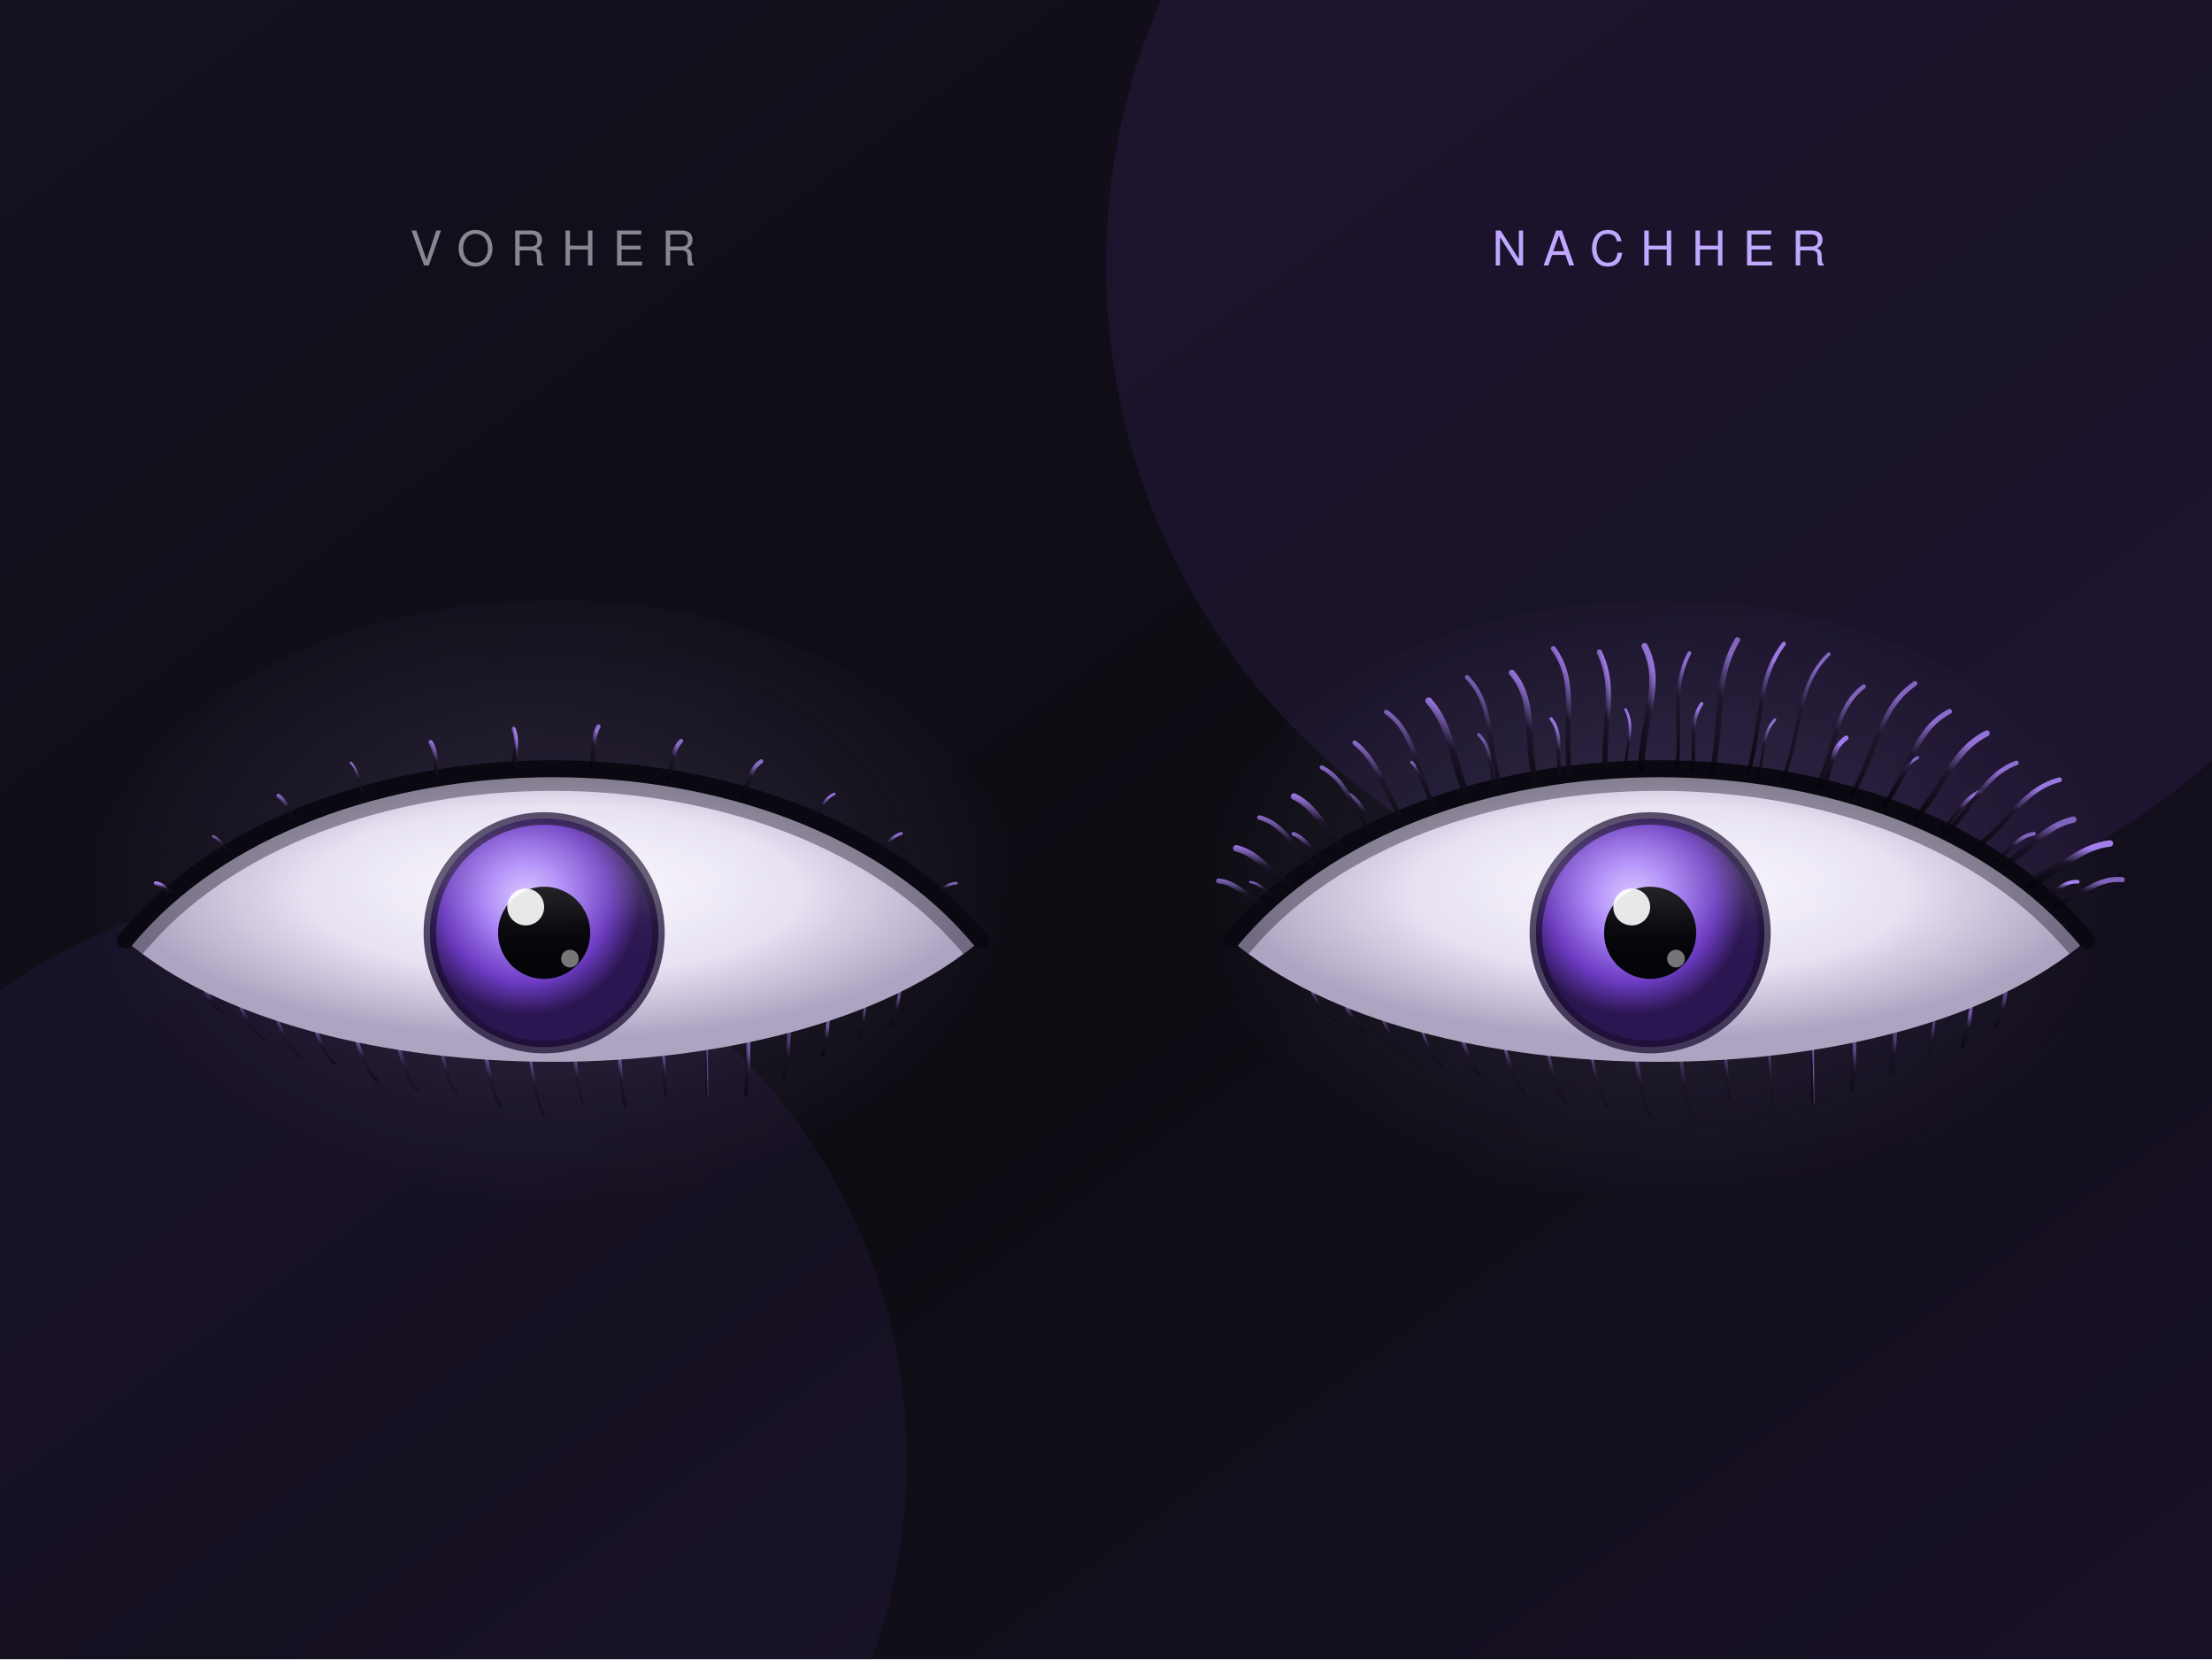
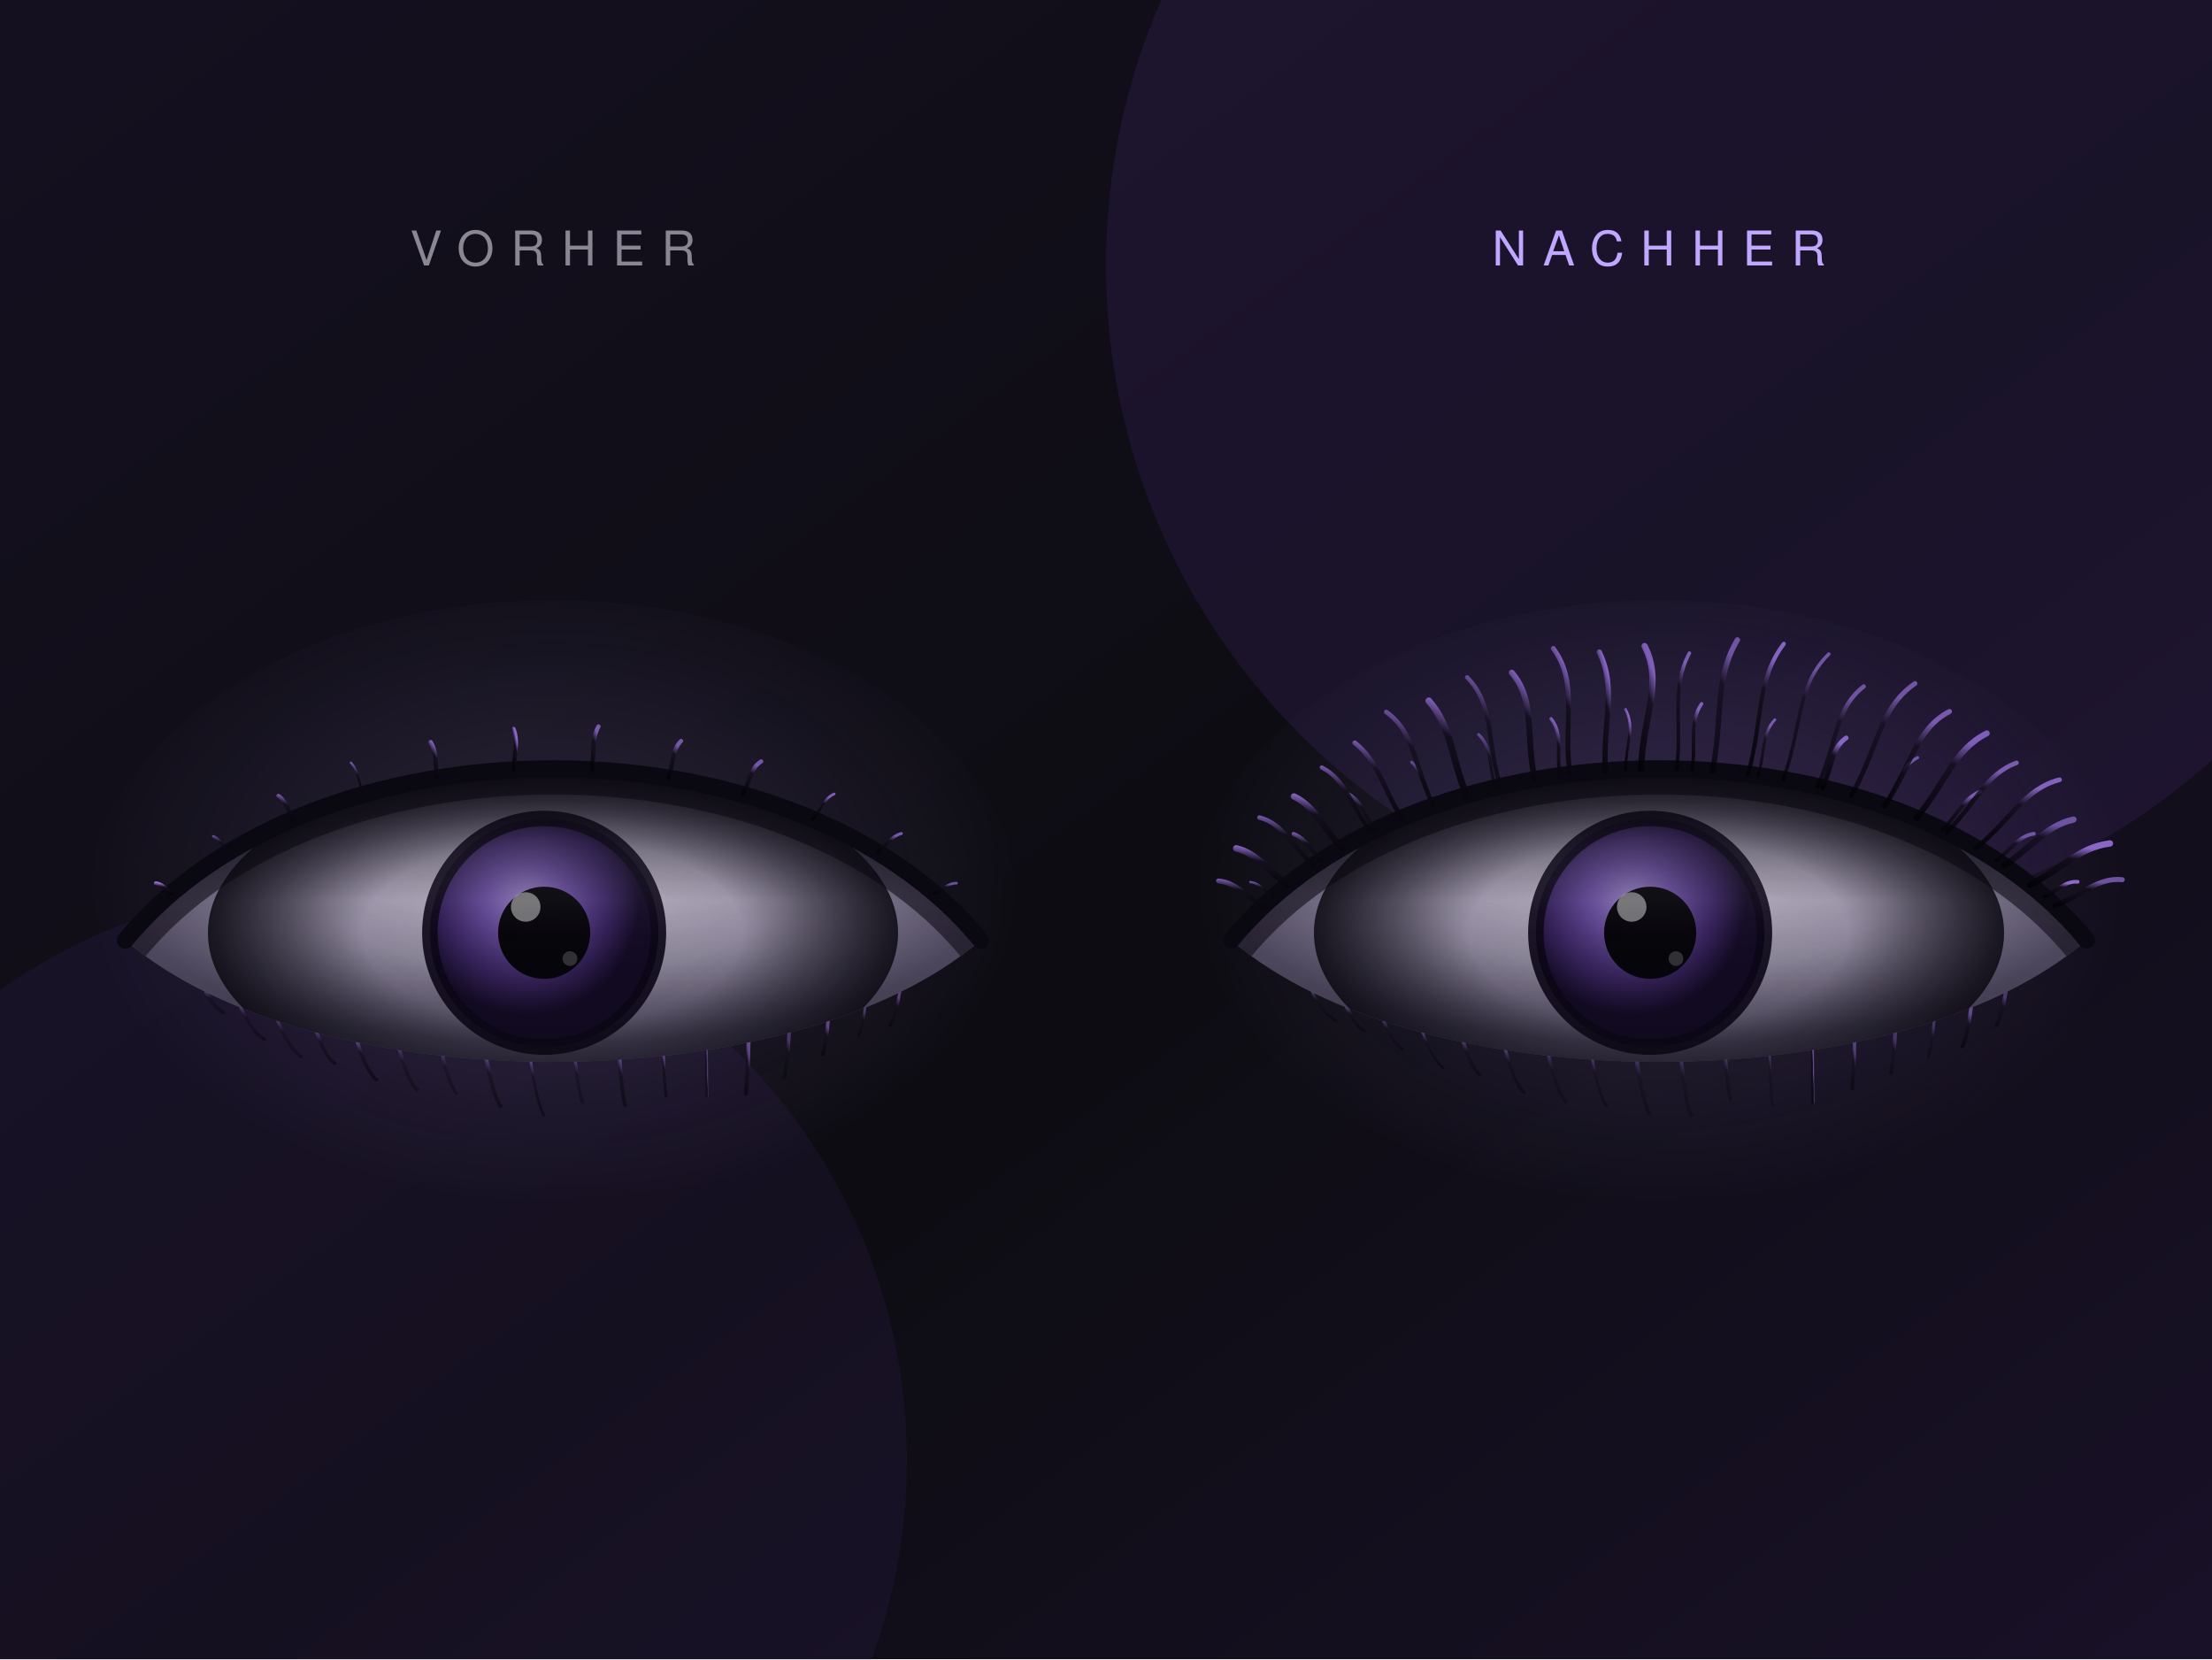
<svg xmlns="http://www.w3.org/2000/svg" viewBox="0 0 1200 900" width="1200" height="900" role="img" aria-label="Vorher und Nachher: Hybrid Lashes">
  <defs>
    <linearGradient id="bg" x1="0" y1="0" x2="1" y2="1">
      <stop offset="0%" stop-color="#151020" />
      <stop offset="55%" stop-color="#0d0c12" />
      <stop offset="100%" stop-color="#191128" />
    </linearGradient>
-     <radialGradient id="sclera" cx="50%" cy="42%">
-       <stop offset="0%" stop-color="#fbf9ff" />
-       <stop offset="58%" stop-color="#e7e1f2" />
-       <stop offset="100%" stop-color="#aea4c2" />
+     <radialGradient id="sclera" cx="50%" cy="44%">
+       <stop offset="0%" stop-color="#cdc6d6" />
+       <stop offset="52%" stop-color="#aca4bb" />
+       <stop offset="100%" stop-color="#5f5872" />
+     </radialGradient>
+     <linearGradient id="inner" x1="0" y1="0" x2="0" y2="1">
+       <stop offset="0%" stop-color="#0a0810" stop-opacity="0.75" />
+       <stop offset="45%" stop-color="#0a0810" stop-opacity="0.12" />
+       <stop offset="100%" stop-color="#0a0810" stop-opacity="0.4" />
+     </linearGradient>
+     <radialGradient id="corner" cx="50%" cy="50%">
+       <stop offset="55%" stop-color="#0a0810" stop-opacity="0" />
+       <stop offset="100%" stop-color="#0a0810" stop-opacity="0.85" />
    </radialGradient>
    <radialGradient id="iris" cx="42%" cy="36%">
-       <stop offset="0%" stop-color="#d8c8ff" />
-       <stop offset="34%" stop-color="#a983f7" />
-       <stop offset="72%" stop-color="#6b3ac0" />
-       <stop offset="100%" stop-color="#2a1650" />
+       <stop offset="0%" stop-color="#9c86c8" />
+       <stop offset="34%" stop-color="#6f52a8" />
+       <stop offset="72%" stop-color="#3d2668" />
+       <stop offset="100%" stop-color="#150b28" />
    </radialGradient>
    <linearGradient id="lash" x1="0" y1="1" x2="0.25" y2="0">
-       <stop offset="0%" stop-color="#050409" />
-       <stop offset="62%" stop-color="#1c1428" />
-       <stop offset="100%" stop-color="#a983f7" />
+       <stop offset="0%" stop-color="#030207" />
+       <stop offset="72%" stop-color="#140e1e" />
+       <stop offset="100%" stop-color="#8f6bd0" />
    </linearGradient>
    <radialGradient id="socket" cx="50%" cy="45%">
      <stop offset="0%" stop-color="#c0a7ff" stop-opacity="0.16" />
      <stop offset="100%" stop-color="#c0a7ff" stop-opacity="0" />
    </radialGradient>
    <linearGradient id="divider" x1="0" y1="0" x2="1" y2="0">
      <stop offset="0%" stop-color="#9061e8" stop-opacity="0" />
      <stop offset="50%" stop-color="#c0a7ff" stop-opacity="0.7" />
      <stop offset="100%" stop-color="#9061e8" stop-opacity="0" />
    </linearGradient>
    <filter id="soft" x="-50%" y="-50%" width="200%" height="200%">
      <feGaussianBlur stdDeviation="6" />
    </filter>
    <clipPath id="clip-a">
      <path d="M14 75.0 C65.0 13.0 195.0 13.0 246.0 75.0 C195.0 119.0 65.0 119.0 14 75.0 Z" />
    </clipPath>
    <clipPath id="clip-b">
      <path d="M14 75.0 C65.0 13.0 195.0 13.0 246.0 75.0 C195.0 119.0 65.0 119.0 14 75.0 Z" />
    </clipPath>
  </defs>
  <rect width="1200" height="900" fill="url(#bg)" />
  <circle cx="960" cy="144" r="360" fill="#7844cf" opacity="0.12" />
  <circle cx="180" cy="792" r="312" fill="#5f33a6" opacity="0.10" />
  <line x1="600" y1="126" x2="600" y2="774" stroke="url(#divider)" stroke-width="2" />
  <g transform="translate(40.0 360.0) scale(2.0)">
    <g>
      <ellipse cx="130.0" cy="69.0" rx="127.4" ry="86.2" fill="url(#socket)" />
      <g stroke="url(#lash)" fill="none" stroke-linecap="round">
        <path d="M35.95 89.16 Q37.98 93.20 40.47 94.55" stroke="url(#lash)" stroke-width="1.09" opacity="0.42" />
        <path d="M45.35 93.33 Q48.24 99.80 51.77 101.95" stroke="url(#lash)" stroke-width="0.89" opacity="0.48" />
        <path d="M55.38 96.98 Q58.21 104.16 61.68 106.56" stroke="url(#lash)" stroke-width="0.89" opacity="0.44" />
        <path d="M65.94 100.11 Q68.10 106.33 70.74 108.40" stroke="url(#lash)" stroke-width="0.95" opacity="0.52" />
        <path d="M76.96 102.72 Q79.28 110.36 82.11 112.90" stroke="url(#lash)" stroke-width="0.99" opacity="0.64" />
        <path d="M88.36 104.81 Q90.48 112.90 93.06 115.60" stroke="url(#lash)" stroke-width="0.99" opacity="0.43" />
        <path d="M100.05 106.37 Q101.73 113.97 103.78 116.50" stroke="url(#lash)" stroke-width="0.93" opacity="0.40" />
        <path d="M111.95 107.41 Q113.67 116.84 115.77 119.98" stroke="url(#lash)" stroke-width="1.05" opacity="0.53" />
        <path d="M123.97 107.93 Q125.55 118.78 127.48 122.39" stroke="url(#lash)" stroke-width="0.76" opacity="0.61" />
        <path d="M136.03 107.93 Q136.94 116.21 138.05 118.96" stroke="url(#lash)" stroke-width="0.87" opacity="0.46" />
        <path d="M148.05 107.41 Q148.74 116.67 149.58 119.75" stroke="url(#lash)" stroke-width="0.99" opacity="0.63" />
        <path d="M159.95 106.37 Q160.27 114.52 160.67 117.23" stroke="url(#lash)" stroke-width="0.75" opacity="0.64" />
        <path d="M171.64 104.81 Q171.69 114.15 171.74 117.26" stroke="url(#lash)" stroke-width="0.73" opacity="0.43" />
        <path d="M183.04 102.72 Q182.73 113.17 182.35 116.65" stroke="url(#lash)" stroke-width="1.08" opacity="0.59" />
        <path d="M194.06 100.11 Q193.48 109.21 192.76 112.24" stroke="url(#lash)" stroke-width="0.98" opacity="0.40" />
        <path d="M204.62 96.98 Q203.95 103.74 203.14 105.99" stroke="url(#lash)" stroke-width="0.95" opacity="0.58" />
        <path d="M214.65 93.33 Q213.89 98.94 212.97 100.80" stroke="url(#lash)" stroke-width="0.71" opacity="0.42" />
        <path d="M224.05 89.16 Q222.90 95.88 221.49 98.12" stroke="url(#lash)" stroke-width="0.81" opacity="0.52" />
      </g>
      <g clip-path="url(#clip-a)">
        <path d="M14 75.0 C65.0 13.0 195.0 13.0 246.0 75.0 C195.0 119.0 65.0 119.0 14 75.0 Z" fill="url(#sclera)" />
        <g transform="translate(-2.4 0)">
          <circle cx="130.0" cy="73.0" r="31" fill="url(#iris)" />
-           <circle cx="130.0" cy="73.0" r="31" fill="none" stroke="#1b0f33" stroke-width="3.4" opacity="0.75" />
+           <circle cx="130.0" cy="73.0" r="31" fill="none" stroke="#0c0618" stroke-width="4.2" opacity="0.9" />
          <circle cx="130.0" cy="73.0" r="12.5" fill="#050409" />
-           <circle cx="125.0" cy="66.0" r="5" fill="#ffffff" opacity="0.9" />
-           <circle cx="137.0" cy="80.0" r="2.4" fill="#ffffff" opacity="0.45" />
+           <circle cx="125.0" cy="66.0" r="4" fill="#ffffff" opacity="0.5" />
+           <circle cx="137.0" cy="80.0" r="2" fill="#ffffff" opacity="0.22" />
        </g>
-         <ellipse cx="130.0" cy="55.0" rx="54" ry="12" fill="#ffffff" opacity="0.14" filter="url(#soft)" />
-         <path d="M14 75.0 C65.0 13.0 195.0 13.0 246.0 75.0" fill="none" stroke="#1a1424" stroke-width="12" opacity="0.4" />
+         <ellipse cx="130.0" cy="55.0" rx="54" ry="12" fill="#ffffff" opacity="0.07" filter="url(#soft)" />
+         <path d="M14 75.0 C65.0 13.0 195.0 13.0 246.0 75.0" fill="none" stroke="#100b18" stroke-width="14" opacity="0.6" />
+         <path d="M14 75.0 C65.0 13.0 195.0 13.0 246.0 75.0 C195.0 119.0 65.0 119.0 14 75.0 Z" fill="url(#inner)" />
+         <ellipse cx="130.0" cy="73.0" rx="93.6" ry="46.5" fill="url(#corner)" />
      </g>
      <path d="M14 75.0 C65.0 13.0 195.0 13.0 246.0 75.0" fill="none" stroke="#0a0810" stroke-width="4.6" stroke-linecap="round" />
      <g stroke="url(#lash)" fill="none" stroke-linecap="round">
        <path d="M26.51 62.29 C24.75 61.17 23.99 59.83 22.31 59.61" stroke="url(#lash)" stroke-width="1.16" opacity="0.99" />
        <path d="M42.02 51.12 C40.28 49.34 39.70 47.73 37.87 46.88" stroke="url(#lash)" stroke-width="0.75" opacity="0.71" />
        <path d="M59.51 42.19 C57.82 39.52 57.62 37.24 55.48 35.84" stroke="url(#lash)" stroke-width="1.05" opacity="0.82" />
        <path d="M78.55 35.48 C77.13 31.87 77.31 29.18 75.17 26.88" stroke="url(#lash)" stroke-width="0.61" opacity="0.97" />
        <path d="M98.69 31.01 C97.89 26.94 98.54 24.19 96.80 21.31" stroke="url(#lash)" stroke-width="1.17" opacity="0.91" />
        <path d="M119.49 28.78 C119.40 24.12 120.69 21.19 119.29 17.69" stroke="url(#lash)" stroke-width="1.12" opacity="0.95" />
        <path d="M140.51 28.78 C141.28 23.84 140.39 20.57 142.34 17.03" stroke="url(#lash)" stroke-width="1.13" opacity="0.79" />
        <path d="M161.31 31.01 C162.75 26.80 162.21 23.54 164.74 20.97" stroke="url(#lash)" stroke-width="1.13" opacity="0.76" />
        <path d="M181.45 35.48 C183.56 31.71 183.51 28.37 186.47 26.51" stroke="url(#lash)" stroke-width="1.13" opacity="0.76" />
        <path d="M200.49 42.19 C202.92 39.31 203.49 36.57 206.28 35.34" stroke="url(#lash)" stroke-width="0.71" opacity="0.86" />
        <path d="M217.98 51.12 C220.71 49.00 221.79 46.84 224.48 46.07" stroke="url(#lash)" stroke-width="0.82" opacity="0.79" />
        <path d="M233.49 62.29 C235.99 61.14 237.22 59.51 239.45 59.54" stroke="url(#lash)" stroke-width="0.72" opacity="0.71" />
      </g>
    </g>
  </g>
  <g transform="translate(640.0 360.0) scale(2.0)">
    <g>
      <ellipse cx="130.0" cy="69.0" rx="127.4" ry="86.2" fill="url(#socket)" />
      <g stroke="url(#lash)" fill="none" stroke-linecap="round">
        <path d="M35.95 89.16 Q38.84 94.91 42.37 96.82" stroke="url(#lash)" stroke-width="0.66" opacity="0.55" />
        <path d="M45.35 93.33 Q47.44 98.00 49.99 99.56" stroke="url(#lash)" stroke-width="1.01" opacity="0.56" />
        <path d="M55.38 96.98 Q57.60 102.61 60.32 104.49" stroke="url(#lash)" stroke-width="0.86" opacity="0.47" />
        <path d="M65.94 100.11 Q68.41 107.21 71.42 109.57" stroke="url(#lash)" stroke-width="0.66" opacity="0.63" />
        <path d="M76.96 102.72 Q78.96 109.31 81.40 111.51" stroke="url(#lash)" stroke-width="0.98" opacity="0.53" />
        <path d="M88.36 104.81 Q90.61 113.44 93.37 116.31" stroke="url(#lash)" stroke-width="0.87" opacity="0.56" />
        <path d="M100.05 106.37 Q102.13 115.79 104.68 118.93" stroke="url(#lash)" stroke-width="0.88" opacity="0.42" />
        <path d="M111.95 107.41 Q113.68 116.90 115.80 120.06" stroke="url(#lash)" stroke-width="0.71" opacity="0.51" />
        <path d="M123.97 107.93 Q125.50 118.46 127.38 121.97" stroke="url(#lash)" stroke-width="1.06" opacity="0.40" />
        <path d="M136.03 107.93 Q137.22 118.77 138.67 122.39" stroke="url(#lash)" stroke-width="1.00" opacity="0.35" />
        <path d="M148.05 107.41 Q148.64 115.36 149.37 118.00" stroke="url(#lash)" stroke-width="0.93" opacity="0.39" />
        <path d="M159.95 106.37 Q160.35 116.48 160.84 119.85" stroke="url(#lash)" stroke-width="0.69" opacity="0.40" />
        <path d="M171.64 104.81 Q171.69 115.53 171.76 119.11" stroke="url(#lash)" stroke-width="0.77" opacity="0.62" />
        <path d="M183.04 102.72 Q182.76 112.09 182.42 115.22" stroke="url(#lash)" stroke-width="0.97" opacity="0.49" />
        <path d="M194.06 100.11 Q193.54 108.25 192.90 110.96" stroke="url(#lash)" stroke-width="1.04" opacity="0.37" />
        <path d="M204.62 96.98 Q203.89 104.41 202.99 106.88" stroke="url(#lash)" stroke-width="0.77" opacity="0.36" />
        <path d="M214.65 93.33 Q213.59 101.22 212.29 103.84" stroke="url(#lash)" stroke-width="0.99" opacity="0.61" />
        <path d="M224.05 89.16 Q222.89 95.90 221.48 98.14" stroke="url(#lash)" stroke-width="1.02" opacity="0.42" />
      </g>
      <g clip-path="url(#clip-b)">
        <path d="M14 75.0 C65.0 13.0 195.0 13.0 246.0 75.0 C195.0 119.0 65.0 119.0 14 75.0 Z" fill="url(#sclera)" />
        <g transform="translate(-2.4 0)">
          <circle cx="130.0" cy="73.0" r="31" fill="url(#iris)" />
-           <circle cx="130.0" cy="73.0" r="31" fill="none" stroke="#1b0f33" stroke-width="3.4" opacity="0.75" />
+           <circle cx="130.0" cy="73.0" r="31" fill="none" stroke="#0c0618" stroke-width="4.2" opacity="0.9" />
          <circle cx="130.0" cy="73.0" r="12.5" fill="#050409" />
-           <circle cx="125.0" cy="66.0" r="5" fill="#ffffff" opacity="0.9" />
-           <circle cx="137.0" cy="80.0" r="2.4" fill="#ffffff" opacity="0.45" />
+           <circle cx="125.0" cy="66.0" r="4" fill="#ffffff" opacity="0.5" />
+           <circle cx="137.0" cy="80.0" r="2" fill="#ffffff" opacity="0.22" />
        </g>
-         <ellipse cx="130.0" cy="55.0" rx="54" ry="12" fill="#ffffff" opacity="0.14" filter="url(#soft)" />
-         <path d="M14 75.0 C65.0 13.0 195.0 13.0 246.0 75.0" fill="none" stroke="#1a1424" stroke-width="12" opacity="0.4" />
+         <ellipse cx="130.0" cy="55.0" rx="54" ry="12" fill="#ffffff" opacity="0.07" filter="url(#soft)" />
+         <path d="M14 75.0 C65.0 13.0 195.0 13.0 246.0 75.0" fill="none" stroke="#100b18" stroke-width="14" opacity="0.6" />
+         <path d="M14 75.0 C65.0 13.0 195.0 13.0 246.0 75.0 C195.0 119.0 65.0 119.0 14 75.0 Z" fill="url(#inner)" />
+         <ellipse cx="130.0" cy="73.0" rx="93.6" ry="46.5" fill="url(#corner)" />
      </g>
      <path d="M14 75.0 C65.0 13.0 195.0 13.0 246.0 75.0" fill="none" stroke="#0a0810" stroke-width="4.6" stroke-linecap="round" />
      <g stroke="url(#lash)" fill="none" stroke-linecap="round">
        <path d="M25.49 63.18 C22.82 61.54 21.66 59.57 19.14 59.27" stroke="url(#lash)" stroke-width="0.66" opacity="0.80" />
        <path d="M38.51 53.33 C35.30 50.34 34.17 47.51 30.87 46.21" stroke="url(#lash)" stroke-width="1.10" opacity="0.83" />
        <path d="M53.06 45.12 C50.04 41.05 49.42 37.48 45.87 35.42" stroke="url(#lash)" stroke-width="0.98" opacity="0.71" />
        <path d="M68.86 38.55 C66.35 33.59 66.16 29.84 62.89 26.74" stroke="url(#lash)" stroke-width="0.79" opacity="0.78" />
        <path d="M85.64 33.63 C83.72 27.60 84.80 22.78 81.07 19.27" stroke="url(#lash)" stroke-width="0.84" opacity="0.76" />
        <path d="M103.10 30.35 C102.10 23.89 103.99 19.12 100.71 14.97" stroke="url(#lash)" stroke-width="0.91" opacity="0.98" />
        <path d="M120.99 28.71 C120.95 21.86 123.59 17.25 120.89 12.41" stroke="url(#lash)" stroke-width="0.73" opacity="0.95" />
        <path d="M139.01 28.71 C140.08 21.22 138.08 15.92 141.56 10.89" stroke="url(#lash)" stroke-width="0.94" opacity="0.86" />
        <path d="M156.90 30.35 C158.80 23.98 157.79 19.15 161.43 15.19" stroke="url(#lash)" stroke-width="0.75" opacity="0.79" />
        <path d="M174.36 33.63 C177.06 27.96 176.63 23.06 180.78 20.13" stroke="url(#lash)" stroke-width="1.27" opacity="0.92" />
        <path d="M191.14 38.55 C194.92 33.07 195.36 27.96 200.15 25.49" stroke="url(#lash)" stroke-width="0.82" opacity="0.75" />
        <path d="M206.94 45.12 C211.23 40.73 212.58 36.63 217.15 34.67" stroke="url(#lash)" stroke-width="1.01" opacity="0.81" />
        <path d="M221.49 53.33 C225.78 50.31 227.49 46.71 231.70 46.13" stroke="url(#lash)" stroke-width="1.01" opacity="0.72" />
        <path d="M234.51 63.18 C238.32 61.50 240.22 58.89 243.58 59.17" stroke="url(#lash)" stroke-width="0.99" opacity="0.97" />
        <path d="M22.73 65.68 C17.60 62.86 15.24 59.42 10.52 58.95" stroke="url(#lash)" stroke-width="1.36" opacity="0.75" />
        <path d="M29.32 59.97 C23.44 55.83 20.99 51.45 15.32 50.10" stroke="url(#lash)" stroke-width="1.76" opacity="0.89" />
        <path d="M36.40 54.74 C30.19 49.28 28.09 43.43 21.60 41.75" stroke="url(#lash)" stroke-width="1.22" opacity="0.84" />
        <path d="M43.94 49.98 C38.50 44.12 36.82 38.82 30.98 36.03" stroke="url(#lash)" stroke-width="1.72" opacity="0.97" />
        <path d="M51.89 45.69 C46.28 38.33 45.19 31.60 38.53 28.17" stroke="url(#lash)" stroke-width="1.14" opacity="0.89" />
        <path d="M60.22 41.89 C54.86 33.31 53.88 26.55 47.47 21.47" stroke="url(#lash)" stroke-width="1.27" opacity="0.90" />
        <path d="M68.86 38.55 C63.47 27.87 63.92 18.72 56.01 13.12" stroke="url(#lash)" stroke-width="1.24" opacity="0.80" />
        <path d="M77.79 35.70 C73.49 24.95 73.73 17.14 67.55 10.10" stroke="url(#lash)" stroke-width="1.83" opacity="0.96" />
        <path d="M86.96 33.32 C83.17 20.88 85.34 11.18 77.93 3.70" stroke="url(#lash)" stroke-width="1.16" opacity="0.77" />
        <path d="M96.32 31.42 C93.69 19.25 96.61 10.11 90.06 2.45" stroke="url(#lash)" stroke-width="1.59" opacity="0.94" />
        <path d="M105.83 29.99 C103.94 15.66 108.25 5.30 101.32 -4.12" stroke="url(#lash)" stroke-width="1.31" opacity="0.91" />
        <path d="M115.46 29.04 C114.76 15.52 118.60 6.71 113.80 -3.14" stroke="url(#lash)" stroke-width="1.41" opacity="0.91" />
        <path d="M125.15 28.56 C125.54 14.57 131.24 5.34 126.09 -4.76" stroke="url(#lash)" stroke-width="1.70" opacity="0.84" />
        <path d="M134.85 28.56 C136.28 15.37 133.16 6.61 138.25 -2.85" stroke="url(#lash)" stroke-width="0.97" opacity="0.81" />
        <path d="M144.54 29.04 C147.37 14.13 145.02 4.12 151.27 -6.45" stroke="url(#lash)" stroke-width="1.43" opacity="0.72" />
        <path d="M154.17 29.99 C158.24 15.13 156.33 4.56 163.86 -5.38" stroke="url(#lash)" stroke-width="1.11" opacity="0.91" />
        <path d="M163.68 31.42 C168.88 17.13 167.23 5.98 176.06 -2.60" stroke="url(#lash)" stroke-width="0.96" opacity="0.72" />
        <path d="M173.04 33.32 C178.30 21.92 177.49 12.36 185.55 6.18" stroke="url(#lash)" stroke-width="1.15" opacity="0.71" />
        <path d="M182.21 35.70 C189.44 22.97 189.67 12.12 199.43 5.39" stroke="url(#lash)" stroke-width="1.29" opacity="0.73" />
        <path d="M191.14 38.55 C198.55 27.81 199.43 17.90 208.78 12.98" stroke="url(#lash)" stroke-width="1.37" opacity="0.78" />
        <path d="M199.78 41.89 C207.82 32.23 209.86 23.52 218.91 18.90" stroke="url(#lash)" stroke-width="1.61" opacity="0.84" />
        <path d="M208.11 45.69 C216.03 37.80 218.48 30.05 226.97 26.91" stroke="url(#lash)" stroke-width="1.22" opacity="0.81" />
        <path d="M216.06 49.98 C225.54 42.21 229.04 34.00 238.64 31.49" stroke="url(#lash)" stroke-width="1.28" opacity="0.89" />
        <path d="M223.60 54.74 C231.50 49.51 234.93 43.96 242.42 42.29" stroke="url(#lash)" stroke-width="1.67" opacity="0.71" />
        <path d="M230.68 59.97 C239.77 55.26 244.09 49.78 252.31 48.76" stroke="url(#lash)" stroke-width="1.73" opacity="0.95" />
        <path d="M237.27 65.68 C244.99 62.71 248.99 57.91 255.65 58.60" stroke="url(#lash)" stroke-width="1.37" opacity="0.73" />
      </g>
    </g>
  </g>
  <text x="300" y="144" text-anchor="middle" font-family="Jost, Helvetica, Arial, sans-serif" font-size="26" letter-spacing="9" fill="#ece9f3" opacity="0.55">VORHER</text>
  <text x="900" y="144" text-anchor="middle" font-family="Jost, Helvetica, Arial, sans-serif" font-size="26" letter-spacing="9" fill="#c0a7ff">NACHHER</text>
</svg>
